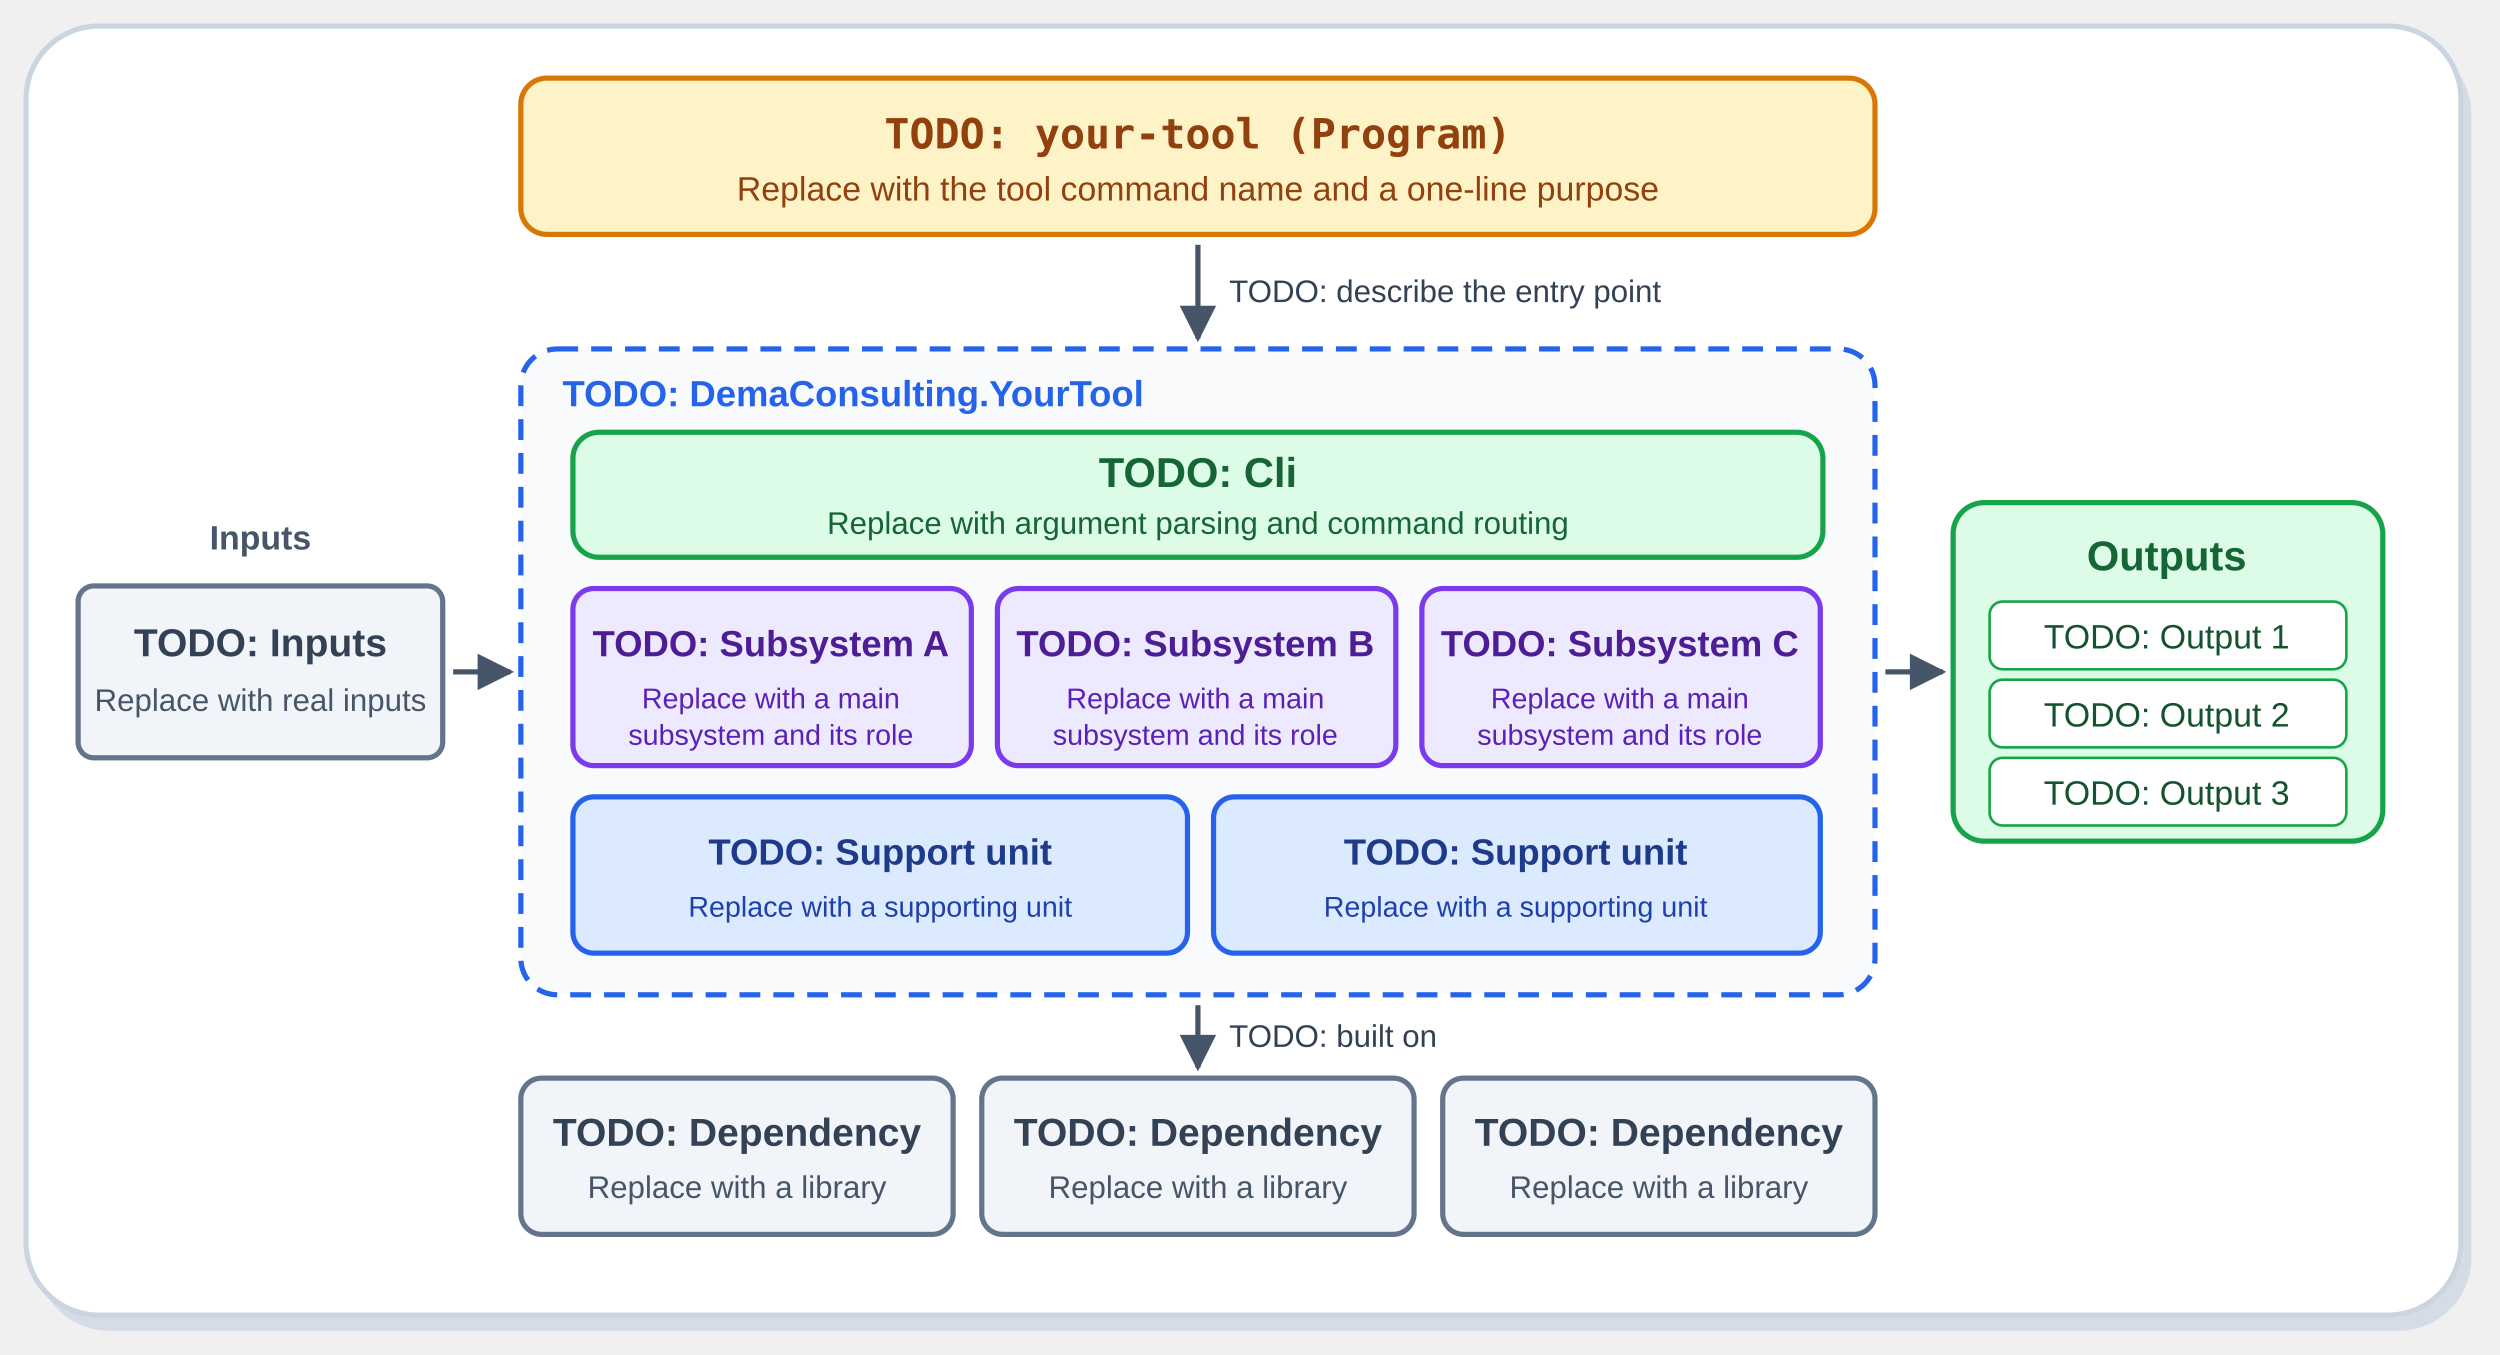
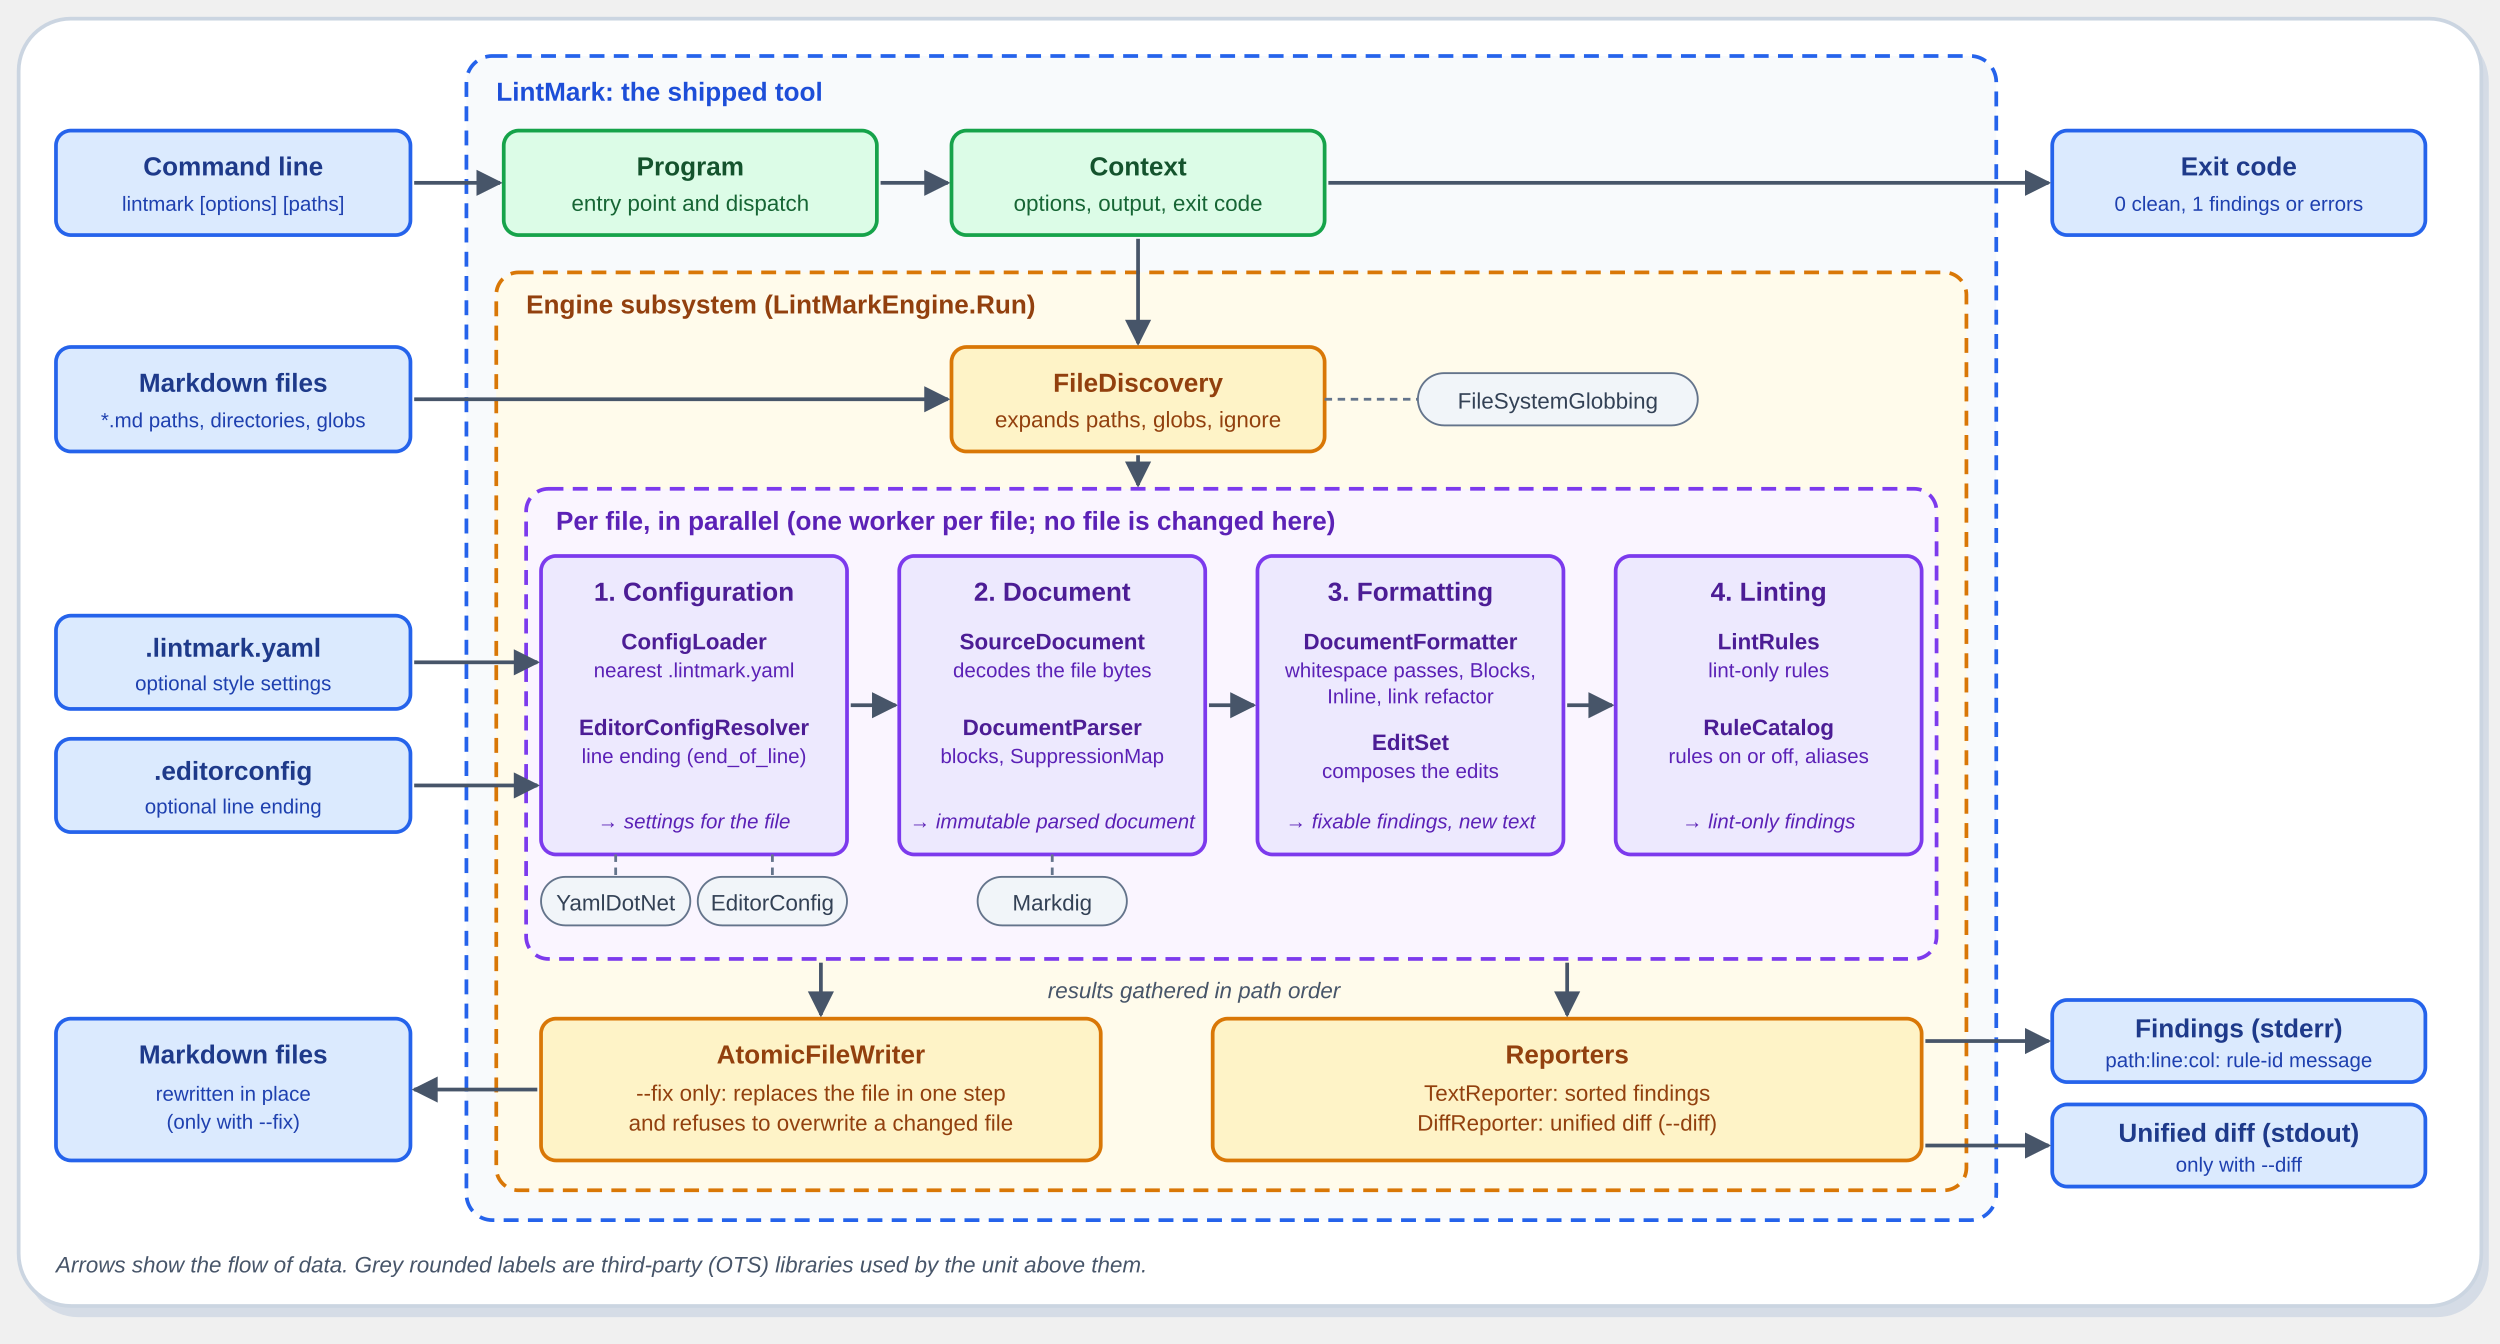
- <svg xmlns="http://www.w3.org/2000/svg" width="960" height="520" viewBox="0 0 960 520" font-family="Segoe UI, Arial, sans-serif">
+ <svg xmlns="http://www.w3.org/2000/svg" width="1340" height="720" viewBox="0 0 1340 720" font-family="Segoe UI, Arial, sans-serif">
  <defs>
    <marker id="a" viewBox="0 0 10 10" refX="9" refY="5" markerWidth="7" markerHeight="7" orient="auto-start-reverse">
      <path d="M0,0 L10,5 L0,10 z" fill="#475569" />
    </marker>
  </defs>
-   <rect x="14" y="16" width="935" height="495" rx="28" fill="#d5dce6" />
-   <rect x="10" y="10" width="935" height="495" rx="28" fill="#ffffff" stroke="#cbd5e1" stroke-width="2" />
+   <rect x="14" y="16" width="1320" height="690" rx="28" fill="#d5dce6" />
+   <rect x="10" y="10" width="1320" height="690" rx="28" fill="#ffffff" stroke="#cbd5e1" stroke-width="2" />
  <g transform="translate(30,30)">
-     <rect x="170" y="0" width="520" height="60" rx="10" fill="#fef3c7" stroke="#d97706" stroke-width="2" />
-     <text x="430" y="27" font-size="16" font-family="Consolas, monospace" font-weight="600" fill="#92400e" text-anchor="middle">TODO: your-tool (Program)</text>
-     <text x="430" y="47" font-size="13" fill="#92400e" text-anchor="middle">Replace with the tool command name and a one-line purpose</text>
-     <line x1="430" y1="64" x2="430" y2="100" stroke="#475569" stroke-width="2" marker-end="url(#a)" />
-     <text x="442" y="86" font-size="12" fill="#334155">TODO: describe the entry point</text>
-     <rect x="170" y="104" width="520" height="248" rx="14" fill="#f8fafc" stroke="#2563eb" stroke-width="2" stroke-dasharray="8 5" />
-     <text x="186" y="126" font-size="14" font-weight="600" fill="#2563eb">TODO: DemaConsulting.YourTool</text>
-     <rect x="190" y="136" width="480" height="48" rx="10" fill="#dcfce7" stroke="#16a34a" stroke-width="2" />
-     <text x="430" y="157" font-size="16" font-weight="600" fill="#166534" text-anchor="middle">TODO: Cli</text>
-     <text x="430" y="175" font-size="12" fill="#166534" text-anchor="middle">Replace with argument parsing and command routing</text>
-     <g font-size="11" fill="#5b21b6" text-anchor="middle">
-       <rect x="190" y="196" width="153" height="68" rx="8" fill="#ede9fe" stroke="#7c3aed" stroke-width="2" />
-       <text x="266" y="222" font-size="14" font-weight="600" fill="#4c1d95">TODO: Subsystem A</text>
-       <text x="266" y="242">Replace with a main</text>
-       <text x="266" y="256">subsystem and its role</text>
-       <rect x="353" y="196" width="153" height="68" rx="8" fill="#ede9fe" stroke="#7c3aed" stroke-width="2" />
-       <text x="429" y="222" font-size="14" font-weight="600" fill="#4c1d95">TODO: Subsystem B</text>
-       <text x="429" y="242">Replace with a main</text>
-       <text x="429" y="256">subsystem and its role</text>
-       <rect x="516" y="196" width="153" height="68" rx="8" fill="#ede9fe" stroke="#7c3aed" stroke-width="2" />
-       <text x="592" y="222" font-size="14" font-weight="600" fill="#4c1d95">TODO: Subsystem C</text>
-       <text x="592" y="242">Replace with a main</text>
-       <text x="592" y="256">subsystem and its role</text>
-     </g>
-     <g font-size="11" fill="#1e40af" text-anchor="middle">
-       <rect x="190" y="276" width="236" height="60" rx="8" fill="#dbeafe" stroke="#2563eb" stroke-width="2" />
-       <text x="308" y="302" font-size="14" font-weight="600" fill="#1e3a8a">TODO: Support unit</text>
-       <text x="308" y="322">Replace with a supporting unit</text>
-       <rect x="436" y="276" width="233" height="60" rx="8" fill="#dbeafe" stroke="#2563eb" stroke-width="2" />
-       <text x="552" y="302" font-size="14" font-weight="600" fill="#1e3a8a">TODO: Support unit</text>
-       <text x="552" y="322">Replace with a supporting unit</text>
-     </g>
-     <line x1="430" y1="356" x2="430" y2="380" stroke="#475569" stroke-width="2" marker-end="url(#a)" />
-     <text x="442" y="372" font-size="12" fill="#334155">TODO: built on</text>
-     <g text-anchor="middle">
-       <rect x="170" y="384" width="166" height="60" rx="8" fill="#f1f5f9" stroke="#64748b" stroke-width="2" />
-       <text x="253" y="410" font-size="15" font-weight="600" fill="#334155">TODO: Dependency</text>
-       <text x="253" y="430" font-size="12" fill="#475569">Replace with a library</text>
-       <rect x="347" y="384" width="166" height="60" rx="8" fill="#f1f5f9" stroke="#64748b" stroke-width="2" />
-       <text x="430" y="410" font-size="15" font-weight="600" fill="#334155">TODO: Dependency</text>
-       <text x="430" y="430" font-size="12" fill="#475569">Replace with a library</text>
-       <rect x="524" y="384" width="166" height="60" rx="8" fill="#f1f5f9" stroke="#64748b" stroke-width="2" />
-       <text x="607" y="410" font-size="15" font-weight="600" fill="#334155">TODO: Dependency</text>
-       <text x="607" y="430" font-size="12" fill="#475569">Replace with a library</text>
-     </g>
-     <text x="70" y="181" font-size="13" font-weight="600" fill="#475569" text-anchor="middle">Inputs</text>
-     <rect x="0" y="195" width="140" height="66" rx="6" fill="#f1f5f9" stroke="#64748b" stroke-width="2" />
-     <text x="70" y="222" font-size="15" font-weight="600" fill="#334155" text-anchor="middle">TODO: Inputs</text>
-     <text x="70" y="243" font-size="12" fill="#475569" text-anchor="middle">Replace with real inputs</text>
-     <line x1="144" y1="228" x2="166" y2="228" stroke="#475569" stroke-width="2" marker-end="url(#a)" />
-     <rect x="720" y="163" width="165" height="130" rx="12" fill="#dcfce7" stroke="#16a34a" stroke-width="2" />
-     <text x="802" y="189" font-size="16" font-weight="600" fill="#166534" text-anchor="middle">Outputs</text>
-     <g font-size="13" fill="#14532d" text-anchor="middle">
-       <rect x="734" y="201" width="137" height="26" rx="5" fill="#ffffff" stroke="#16a34a" />
-       <text x="802" y="219">TODO: Output 1</text>
-       <rect x="734" y="231" width="137" height="26" rx="5" fill="#ffffff" stroke="#16a34a" />
-       <text x="802" y="249">TODO: Output 2</text>
-       <rect x="734" y="261" width="137" height="26" rx="5" fill="#ffffff" stroke="#16a34a" />
-       <text x="802" y="279">TODO: Output 3</text>
-     </g>
-     <line x1="694" y1="228" x2="716" y2="228" stroke="#475569" stroke-width="2" marker-end="url(#a)" />
+     <rect x="220" y="0" width="820" height="624" rx="14" fill="#f8fafc" stroke="#2563eb" stroke-width="2" stroke-dasharray="8 5" />
+     <text x="236" y="24" font-size="14" font-weight="600" fill="#1d4ed8">LintMark: the shipped tool</text>
+     <rect x="240" y="40" width="200" height="56" rx="8" fill="#dcfce7" stroke="#16a34a" stroke-width="2" />
+     <text x="340" y="64" font-size="14" font-weight="600" fill="#14532d" text-anchor="middle">Program</text>
+     <text x="340" y="83" font-size="12" fill="#166534" text-anchor="middle">entry point and dispatch</text>
+     <rect x="480" y="40" width="200" height="56" rx="8" fill="#dcfce7" stroke="#16a34a" stroke-width="2" />
+     <text x="580" y="64" font-size="14" font-weight="600" fill="#14532d" text-anchor="middle">Context</text>
+     <text x="580" y="83" font-size="12" fill="#166534" text-anchor="middle">options, output, exit code</text>
+     <line x1="442" y1="68" x2="478" y2="68" stroke="#475569" stroke-width="2" marker-end="url(#a)" />
+     <rect x="236" y="116" width="788" height="492" rx="12" fill="#fffbeb" stroke="#d97706" stroke-width="2" stroke-dasharray="8 5" />
+     <text x="252" y="138" font-size="14" font-weight="600" fill="#92400e">Engine subsystem (LintMarkEngine.Run)</text>
+     <rect x="480" y="156" width="200" height="56" rx="8" fill="#fef3c7" stroke="#d97706" stroke-width="2" />
+     <text x="580" y="180" font-size="14" font-weight="600" fill="#92400e" text-anchor="middle">FileDiscovery</text>
+     <text x="580" y="199" font-size="12" fill="#92400e" text-anchor="middle">expands paths, globs, ignore</text>
+     <line x1="580" y1="98" x2="580" y2="154" stroke="#475569" stroke-width="2" marker-end="url(#a)" />
+     <line x1="680" y1="184" x2="730" y2="184" stroke="#64748b" stroke-width="1.5" stroke-dasharray="4 3" />
+     <rect x="730" y="170" width="150" height="28" rx="14" fill="#f1f5f9" stroke="#64748b" />
+     <text x="805" y="189" font-size="12" fill="#334155" text-anchor="middle">FileSystemGlobbing</text>
+     <line x1="580" y1="214" x2="580" y2="230" stroke="#475569" stroke-width="2" marker-end="url(#a)" />
+     <rect x="252" y="232" width="756" height="252" rx="12" fill="#faf5ff" stroke="#7c3aed" stroke-width="2" stroke-dasharray="8 5" />
+     <text x="268" y="254" font-size="14" font-weight="600" fill="#5b21b6">Per file, in parallel (one worker per file; no file is changed here)</text>
+     <rect x="260" y="268" width="164" height="160" rx="8" fill="#ede9fe" stroke="#7c3aed" stroke-width="2" />
+     <text x="342" y="292" font-size="14" font-weight="600" fill="#4c1d95" text-anchor="middle">1. Configuration</text>
+     <text x="342" y="318" font-size="12" font-weight="600" fill="#4c1d95" text-anchor="middle">ConfigLoader</text>
+     <text x="342" y="333" font-size="11" fill="#5b21b6" text-anchor="middle">nearest .lintmark.yaml</text>
+     <text x="342" y="364" font-size="12" font-weight="600" fill="#4c1d95" text-anchor="middle">EditorConfigResolver</text>
+     <text x="342" y="379" font-size="11" fill="#5b21b6" text-anchor="middle">line ending (end_of_line)</text>
+     <text x="342" y="414" font-size="11" font-style="italic" fill="#5b21b6" text-anchor="middle">→ settings for the file</text>
+     <line x1="426" y1="348" x2="450" y2="348" stroke="#475569" stroke-width="2" marker-end="url(#a)" />
+     <rect x="452" y="268" width="164" height="160" rx="8" fill="#ede9fe" stroke="#7c3aed" stroke-width="2" />
+     <text x="534" y="292" font-size="14" font-weight="600" fill="#4c1d95" text-anchor="middle">2. Document</text>
+     <text x="534" y="318" font-size="12" font-weight="600" fill="#4c1d95" text-anchor="middle">SourceDocument</text>
+     <text x="534" y="333" font-size="11" fill="#5b21b6" text-anchor="middle">decodes the file bytes</text>
+     <text x="534" y="364" font-size="12" font-weight="600" fill="#4c1d95" text-anchor="middle">DocumentParser</text>
+     <text x="534" y="379" font-size="11" fill="#5b21b6" text-anchor="middle">blocks, SuppressionMap</text>
+     <text x="534" y="414" font-size="11" font-style="italic" fill="#5b21b6" text-anchor="middle">→ immutable parsed document</text>
+     <line x1="618" y1="348" x2="642" y2="348" stroke="#475569" stroke-width="2" marker-end="url(#a)" />
+     <rect x="644" y="268" width="164" height="160" rx="8" fill="#ede9fe" stroke="#7c3aed" stroke-width="2" />
+     <text x="726" y="292" font-size="14" font-weight="600" fill="#4c1d95" text-anchor="middle">3. Formatting</text>
+     <text x="726" y="318" font-size="12" font-weight="600" fill="#4c1d95" text-anchor="middle">DocumentFormatter</text>
+     <text x="726" y="333" font-size="11" fill="#5b21b6" text-anchor="middle">whitespace passes, Blocks,</text>
+     <text x="726" y="347" font-size="11" fill="#5b21b6" text-anchor="middle">Inline, link refactor</text>
+     <text x="726" y="372" font-size="12" font-weight="600" fill="#4c1d95" text-anchor="middle">EditSet</text>
+     <text x="726" y="387" font-size="11" fill="#5b21b6" text-anchor="middle">composes the edits</text>
+     <text x="726" y="414" font-size="11" font-style="italic" fill="#5b21b6" text-anchor="middle">→ fixable findings, new text</text>
+     <line x1="810" y1="348" x2="834" y2="348" stroke="#475569" stroke-width="2" marker-end="url(#a)" />
+     <rect x="836" y="268" width="164" height="160" rx="8" fill="#ede9fe" stroke="#7c3aed" stroke-width="2" />
+     <text x="918" y="292" font-size="14" font-weight="600" fill="#4c1d95" text-anchor="middle">4. Linting</text>
+     <text x="918" y="318" font-size="12" font-weight="600" fill="#4c1d95" text-anchor="middle">LintRules</text>
+     <text x="918" y="333" font-size="11" fill="#5b21b6" text-anchor="middle">lint-only rules</text>
+     <text x="918" y="364" font-size="12" font-weight="600" fill="#4c1d95" text-anchor="middle">RuleCatalog</text>
+     <text x="918" y="379" font-size="11" fill="#5b21b6" text-anchor="middle">rules on or off, aliases</text>
+     <text x="918" y="414" font-size="11" font-style="italic" fill="#5b21b6" text-anchor="middle">→ lint-only findings</text>
+     <line x1="300" y1="428" x2="300" y2="440" stroke="#64748b" stroke-width="1.5" stroke-dasharray="4 3" />
+     <rect x="260" y="440" width="80" height="26" rx="13" fill="#f1f5f9" stroke="#64748b" />
+     <text x="300" y="458" font-size="12" fill="#334155" text-anchor="middle">YamlDotNet</text>
+     <line x1="384" y1="428" x2="384" y2="440" stroke="#64748b" stroke-width="1.5" stroke-dasharray="4 3" />
+     <rect x="344" y="440" width="80" height="26" rx="13" fill="#f1f5f9" stroke="#64748b" />
+     <text x="384" y="458" font-size="12" fill="#334155" text-anchor="middle">EditorConfig</text>
+     <line x1="534" y1="428" x2="534" y2="440" stroke="#64748b" stroke-width="1.5" stroke-dasharray="4 3" />
+     <rect x="494" y="440" width="80" height="26" rx="13" fill="#f1f5f9" stroke="#64748b" />
+     <text x="534" y="458" font-size="12" fill="#334155" text-anchor="middle">Markdig</text>
+     <line x1="410" y1="486" x2="410" y2="514" stroke="#475569" stroke-width="2" marker-end="url(#a)" />
+     <line x1="810" y1="486" x2="810" y2="514" stroke="#475569" stroke-width="2" marker-end="url(#a)" />
+     <text x="610" y="505" font-size="12" font-style="italic" fill="#475569" text-anchor="middle">results gathered in path order</text>
+     <rect x="260" y="516" width="300" height="76" rx="8" fill="#fef3c7" stroke="#d97706" stroke-width="2" />
+     <text x="410" y="540" font-size="14" font-weight="600" fill="#92400e" text-anchor="middle">AtomicFileWriter</text>
+     <text x="410" y="560" font-size="12" fill="#92400e" text-anchor="middle">--fix only: replaces the file in one step</text>
+     <text x="410" y="576" font-size="12" fill="#92400e" text-anchor="middle">and refuses to overwrite a changed file</text>
+     <rect x="620" y="516" width="380" height="76" rx="8" fill="#fef3c7" stroke="#d97706" stroke-width="2" />
+     <text x="810" y="540" font-size="14" font-weight="600" fill="#92400e" text-anchor="middle">Reporters</text>
+     <text x="810" y="560" font-size="12" fill="#92400e" text-anchor="middle">TextReporter: sorted findings</text>
+     <text x="810" y="576" font-size="12" fill="#92400e" text-anchor="middle">DiffReporter: unified diff (--diff)</text>
+     <rect x="0" y="40" width="190" height="56" rx="8" fill="#dbeafe" stroke="#2563eb" stroke-width="2" />
+     <text x="95" y="64" font-size="14" font-weight="600" fill="#1e3a8a" text-anchor="middle">Command line</text>
+     <text x="95" y="83" font-size="11" fill="#1e40af" text-anchor="middle">lintmark [options] [paths]</text>
+     <line x1="192" y1="68" x2="238" y2="68" stroke="#475569" stroke-width="2" marker-end="url(#a)" />
+     <rect x="0" y="156" width="190" height="56" rx="8" fill="#dbeafe" stroke="#2563eb" stroke-width="2" />
+     <text x="95" y="180" font-size="14" font-weight="600" fill="#1e3a8a" text-anchor="middle">Markdown files</text>
+     <text x="95" y="199" font-size="11" fill="#1e40af" text-anchor="middle">*.md paths, directories, globs</text>
+     <line x1="192" y1="184" x2="478" y2="184" stroke="#475569" stroke-width="2" marker-end="url(#a)" />
+     <rect x="0" y="300" width="190" height="50" rx="8" fill="#dbeafe" stroke="#2563eb" stroke-width="2" />
+     <text x="95" y="322" font-size="14" font-weight="600" fill="#1e3a8a" text-anchor="middle">.lintmark.yaml</text>
+     <text x="95" y="340" font-size="11" fill="#1e40af" text-anchor="middle">optional style settings</text>
+     <line x1="192" y1="325" x2="258" y2="325" stroke="#475569" stroke-width="2" marker-end="url(#a)" />
+     <rect x="0" y="366" width="190" height="50" rx="8" fill="#dbeafe" stroke="#2563eb" stroke-width="2" />
+     <text x="95" y="388" font-size="14" font-weight="600" fill="#1e3a8a" text-anchor="middle">.editorconfig</text>
+     <text x="95" y="406" font-size="11" fill="#1e40af" text-anchor="middle">optional line ending</text>
+     <line x1="192" y1="391" x2="258" y2="391" stroke="#475569" stroke-width="2" marker-end="url(#a)" />
+     <rect x="0" y="516" width="190" height="76" rx="8" fill="#dbeafe" stroke="#2563eb" stroke-width="2" />
+     <text x="95" y="540" font-size="14" font-weight="600" fill="#1e3a8a" text-anchor="middle">Markdown files</text>
+     <text x="95" y="560" font-size="11" fill="#1e40af" text-anchor="middle">rewritten in place</text>
+     <text x="95" y="575" font-size="11" fill="#1e40af" text-anchor="middle">(only with --fix)</text>
+     <line x1="258" y1="554" x2="192" y2="554" stroke="#475569" stroke-width="2" marker-end="url(#a)" />
+     <rect x="1070" y="40" width="200" height="56" rx="8" fill="#dbeafe" stroke="#2563eb" stroke-width="2" />
+     <text x="1170" y="64" font-size="14" font-weight="600" fill="#1e3a8a" text-anchor="middle">Exit code</text>
+     <text x="1170" y="83" font-size="11" fill="#1e40af" text-anchor="middle">0 clean, 1 findings or errors</text>
+     <line x1="682" y1="68" x2="1068" y2="68" stroke="#475569" stroke-width="2" marker-end="url(#a)" />
+     <rect x="1070" y="506" width="200" height="44" rx="8" fill="#dbeafe" stroke="#2563eb" stroke-width="2" />
+     <text x="1170" y="526" font-size="14" font-weight="600" fill="#1e3a8a" text-anchor="middle">Findings (stderr)</text>
+     <text x="1170" y="542" font-size="11" fill="#1e40af" text-anchor="middle">path:line:col: rule-id message</text>
+     <line x1="1002" y1="528" x2="1068" y2="528" stroke="#475569" stroke-width="2" marker-end="url(#a)" />
+     <rect x="1070" y="562" width="200" height="44" rx="8" fill="#dbeafe" stroke="#2563eb" stroke-width="2" />
+     <text x="1170" y="582" font-size="14" font-weight="600" fill="#1e3a8a" text-anchor="middle">Unified diff (stdout)</text>
+     <text x="1170" y="598" font-size="11" fill="#1e40af" text-anchor="middle">only with --diff</text>
+     <line x1="1002" y1="584" x2="1068" y2="584" stroke="#475569" stroke-width="2" marker-end="url(#a)" />
+     <text x="0" y="652" font-size="12" font-style="italic" fill="#475569">Arrows show the flow of data. Grey rounded labels are third-party (OTS) libraries used by the unit above them.</text>
  </g>
</svg>
